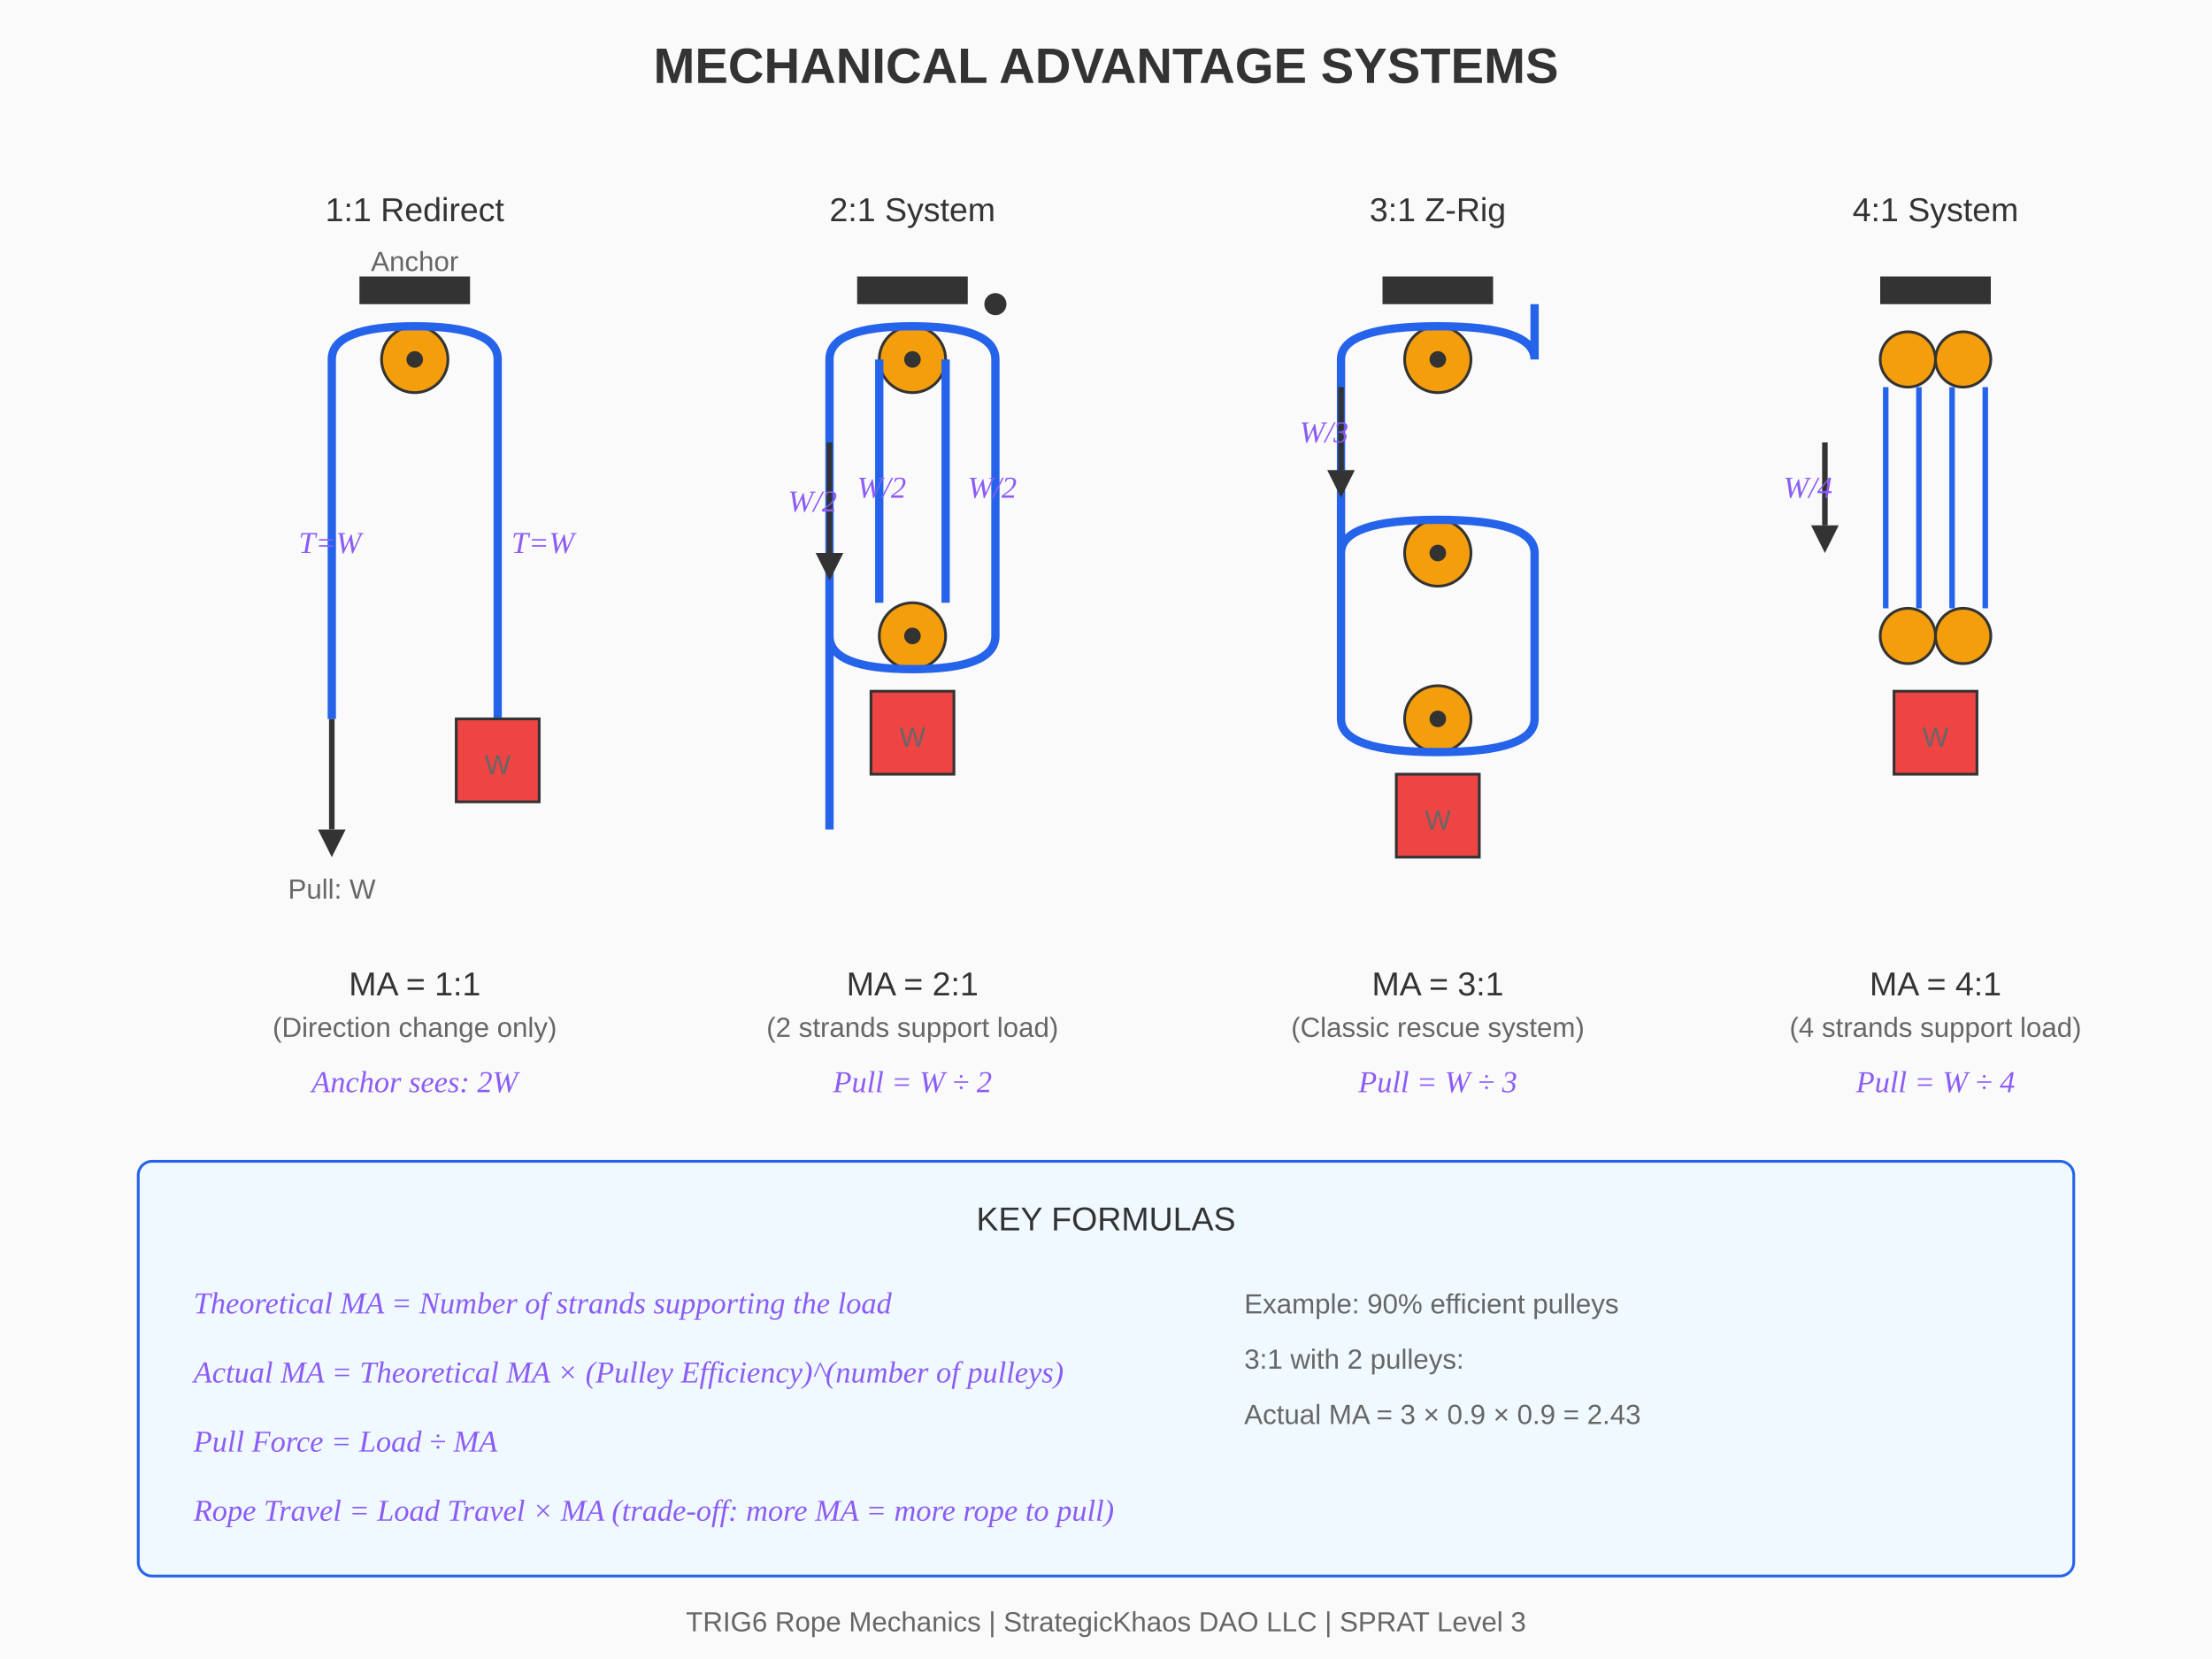
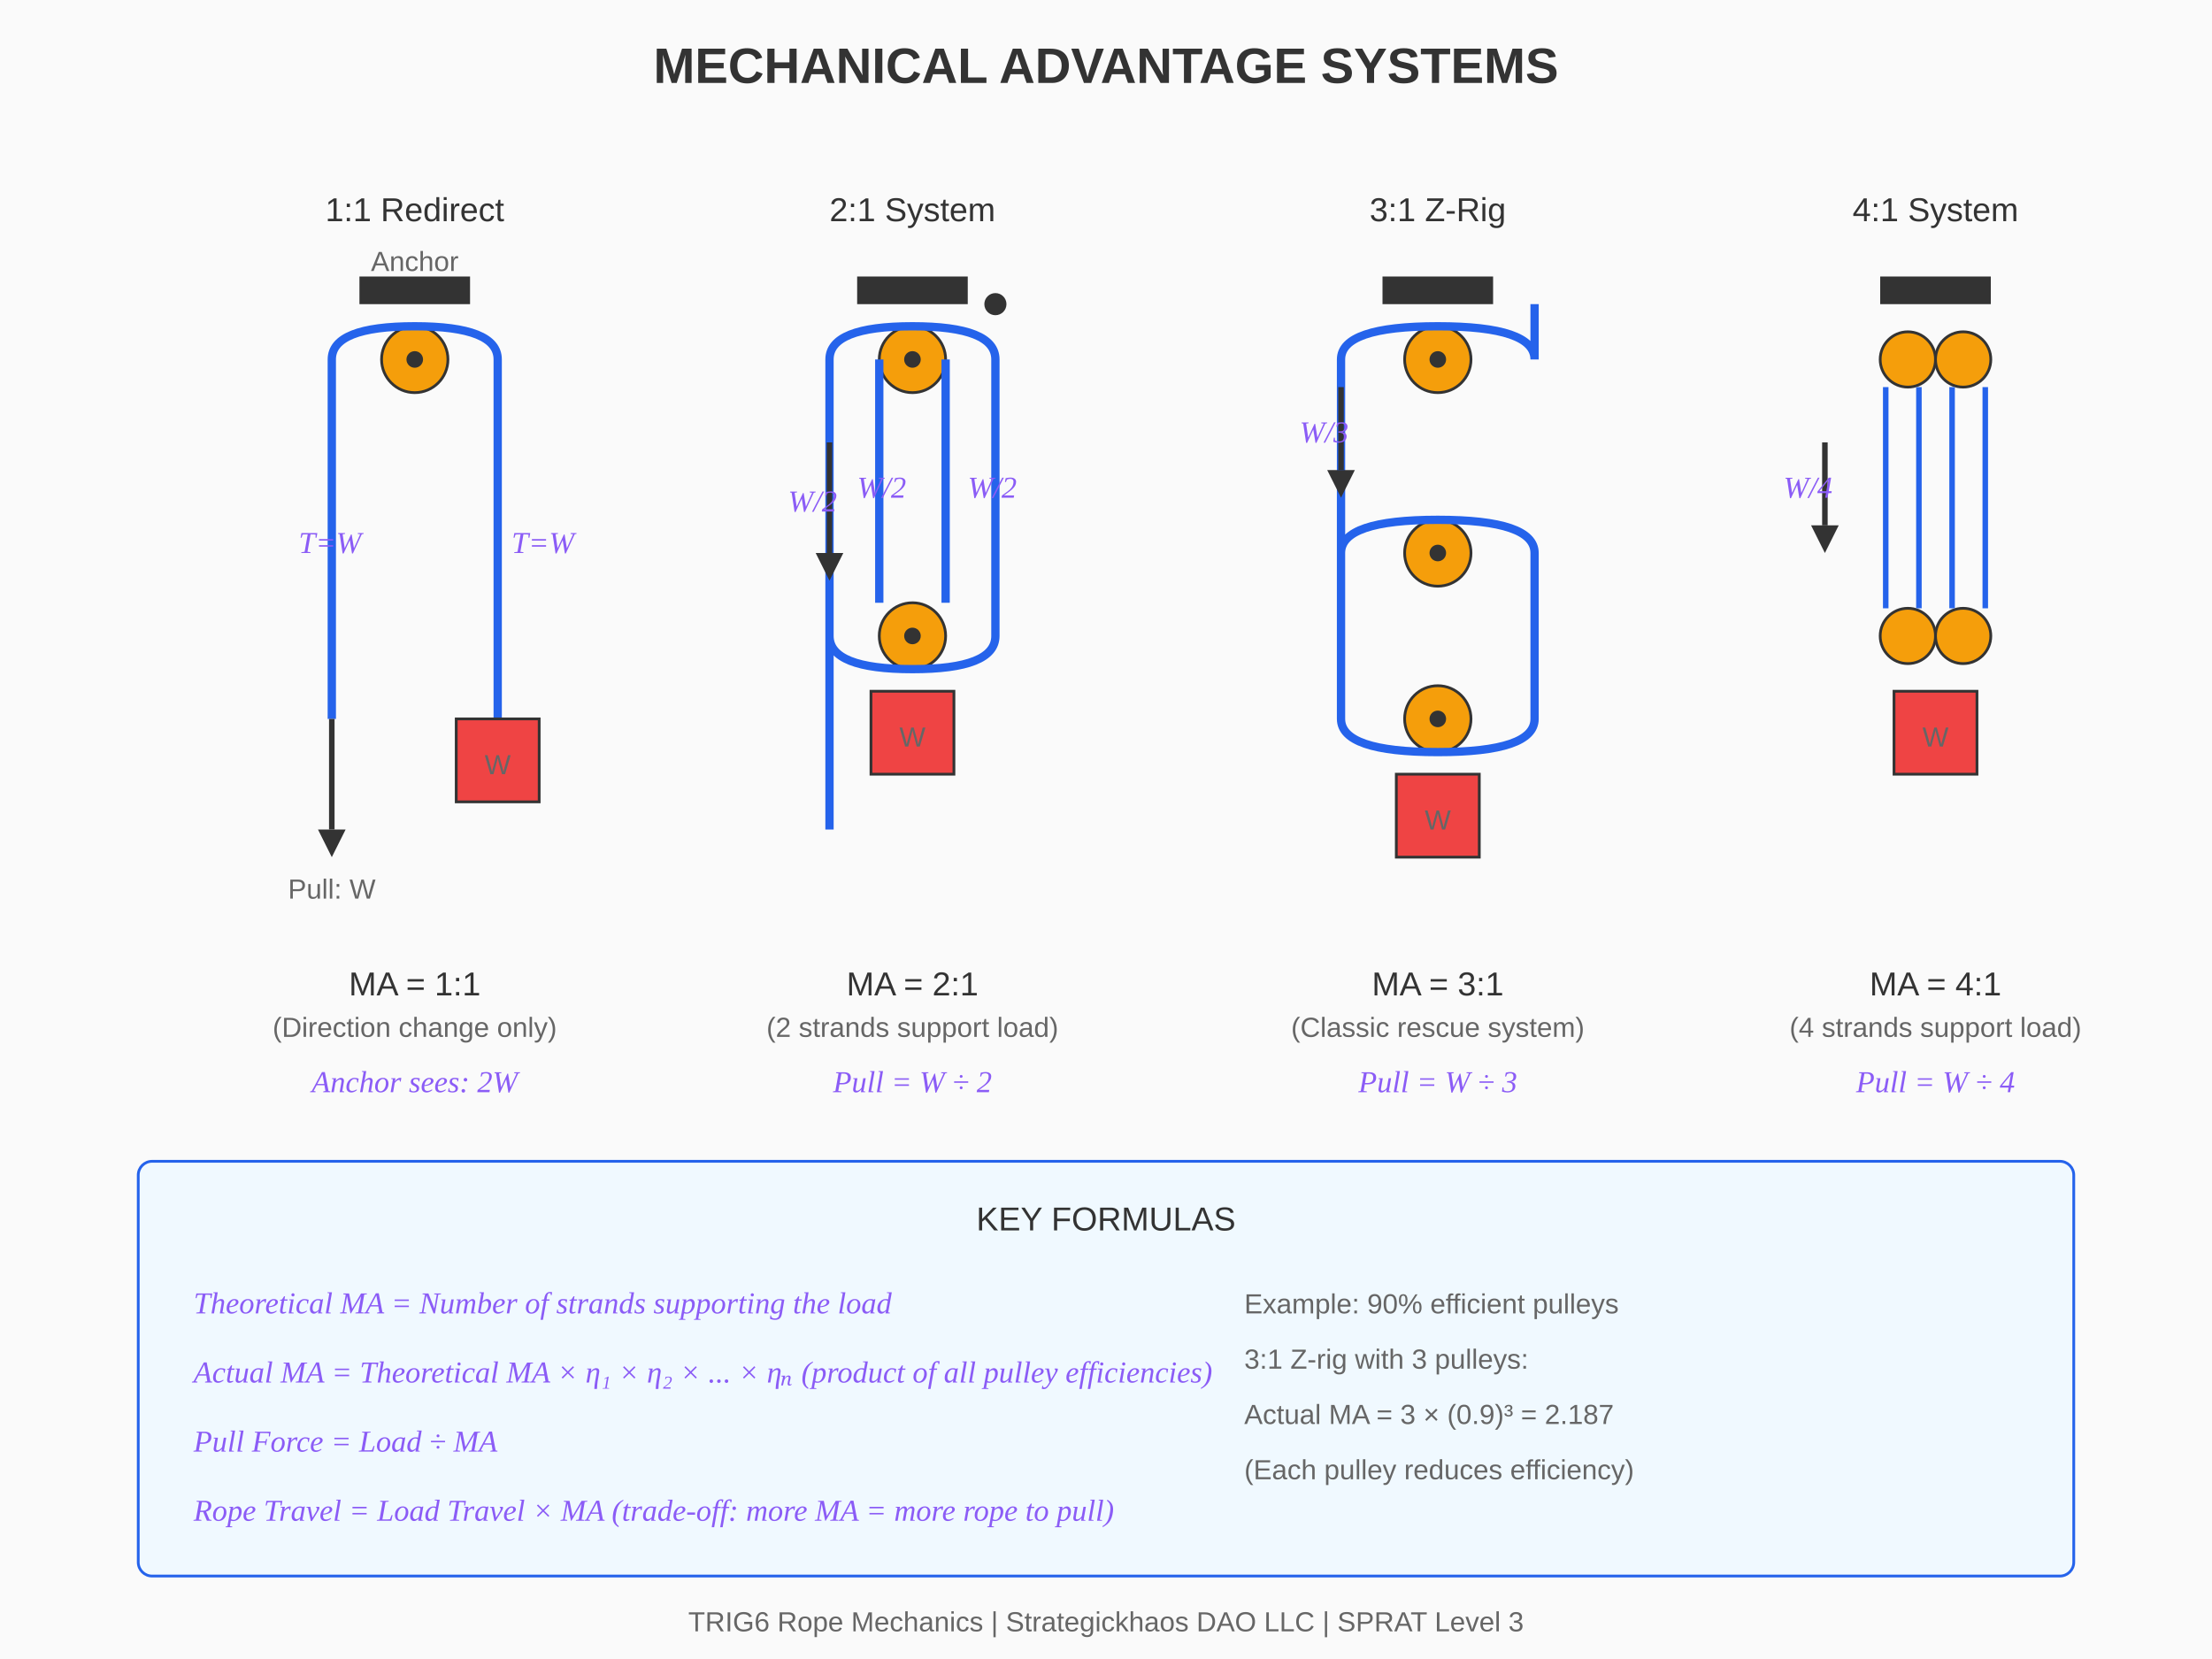
<svg xmlns="http://www.w3.org/2000/svg" width="800" height="600" viewBox="0 0 800 600">
  <style>
    .title { font: bold 18px Arial; fill: #333; }
    .label { font: 12px Arial; fill: #333; }
    .small { font: 10px Arial; fill: #666; }
    .formula { font: italic 11px 'Times New Roman'; fill: #8b5cf6; }
    .rope { stroke: #2563eb; stroke-width: 3; fill: none; }
    .anchor { fill: #333; }
    .pulley { fill: #f59e0b; stroke: #333; stroke-width: 1; }
    .load { fill: #ef4444; stroke: #333; stroke-width: 1; }
    .arrow { fill: #333; }
  </style>
  <rect width="800" height="600" fill="#fafafa" />
  <text x="400" y="30" class="title" text-anchor="middle">
    MECHANICAL ADVANTAGE SYSTEMS
  </text>
  <g transform="translate(100, 80)">
    <text x="50" y="0" class="label" text-anchor="middle" font-weight="bold">1:1 Redirect</text>
    <rect x="30" y="20" width="40" height="10" class="anchor" />
    <text x="50" y="18" class="small" text-anchor="middle">Anchor</text>
    <circle cx="50" cy="50" r="12" class="pulley" />
    <circle cx="50" cy="50" r="3" fill="#333" />
    <path d="M 20,180 L 20,50 Q 20,38 50,38 Q 80,38 80,50 L 80,180" class="rope" />
    <rect x="65" y="180" width="30" height="30" class="load" />
    <text x="80" y="200" class="small" text-anchor="middle" fill="white">W</text>
    <line x1="20" y1="180" x2="20" y2="220" stroke="#333" stroke-width="2" />
    <polygon points="15,220 20,230 25,220" class="arrow" />
    <text x="20" y="245" class="small" text-anchor="middle">Pull: W</text>
    <text x="8" y="120" class="formula">T=W</text>
    <text x="85" y="120" class="formula">T=W</text>
    <text x="50" y="280" class="label" text-anchor="middle">MA = 1:1</text>
    <text x="50" y="295" class="small" text-anchor="middle">(Direction change only)</text>
    <text x="50" y="315" class="formula" text-anchor="middle">Anchor sees: 2W</text>
  </g>
  <g transform="translate(280, 80)">
    <text x="50" y="0" class="label" text-anchor="middle" font-weight="bold">2:1 System</text>
    <rect x="30" y="20" width="40" height="10" class="anchor" />
    <circle cx="50" cy="50" r="12" class="pulley" />
    <circle cx="50" cy="50" r="3" fill="#333" />
    <circle cx="50" cy="150" r="12" class="pulley" />
    <circle cx="50" cy="150" r="3" fill="#333" />
    <rect x="35" y="170" width="30" height="30" class="load" />
    <text x="50" y="190" class="small" text-anchor="middle" fill="white">W</text>
    <path d="M 20,220 L 20,50 Q 20,38 50,38 Q 80,38 80,50 L 80,150 Q 80,162 50,162 Q 20,162 20,150 L 20,50" class="rope" stroke-dasharray="none" />
    <circle cx="80" cy="30" r="4" fill="#333" />
    <line x1="38" y1="50" x2="38" y2="138" stroke="#2563eb" stroke-width="3" />
    <line x1="62" y1="50" x2="62" y2="138" stroke="#2563eb" stroke-width="3" />
    <line x1="20" y1="80" x2="20" y2="120" stroke="#333" stroke-width="2" />
    <polygon points="15,120 20,130 25,120" class="arrow" />
    <text x="5" y="105" class="formula">W/2</text>
    <text x="30" y="100" class="formula">W/2</text>
    <text x="70" y="100" class="formula">W/2</text>
    <text x="50" y="280" class="label" text-anchor="middle">MA = 2:1</text>
    <text x="50" y="295" class="small" text-anchor="middle">(2 strands support load)</text>
    <text x="50" y="315" class="formula" text-anchor="middle">Pull = W ÷ 2</text>
  </g>
  <g transform="translate(460, 80)">
    <text x="60" y="0" class="label" text-anchor="middle" font-weight="bold">3:1 Z-Rig</text>
    <rect x="40" y="20" width="40" height="10" class="anchor" />
    <circle cx="60" cy="50" r="12" class="pulley" />
    <circle cx="60" cy="50" r="3" fill="#333" />
    <circle cx="60" cy="120" r="12" class="pulley" />
    <circle cx="60" cy="120" r="3" fill="#333" />
    <circle cx="60" cy="180" r="12" class="pulley" />
    <circle cx="60" cy="180" r="3" fill="#333" />
    <rect x="45" y="200" width="30" height="30" class="load" />
    <text x="60" y="220" class="small" text-anchor="middle" fill="white">W</text>
    <path d="M 25,50 L 25,180 Q 25,192 60,192 Q 95,192 95,180 L 95,120               Q 95,108 60,108 Q 25,108 25,120 L 25,50               Q 25,38 60,38 Q 95,38 95,50 L 95,30" class="rope" />
    <line x1="25" y1="60" x2="25" y2="90" stroke="#333" stroke-width="2" />
    <polygon points="20,90 25,100 30,90" class="arrow" />
    <text x="10" y="80" class="formula">W/3</text>
    <text x="60" y="280" class="label" text-anchor="middle">MA = 3:1</text>
    <text x="60" y="295" class="small" text-anchor="middle">(Classic rescue system)</text>
    <text x="60" y="315" class="formula" text-anchor="middle">Pull = W ÷ 3</text>
  </g>
  <g transform="translate(640, 80)">
    <text x="60" y="0" class="label" text-anchor="middle" font-weight="bold">4:1 System</text>
    <rect x="40" y="20" width="40" height="10" class="anchor" />
    <circle cx="50" cy="50" r="10" class="pulley" />
    <circle cx="70" cy="50" r="10" class="pulley" />
    <circle cx="50" cy="150" r="10" class="pulley" />
    <circle cx="70" cy="150" r="10" class="pulley" />
    <rect x="45" y="170" width="30" height="30" class="load" />
    <text x="60" y="190" class="small" text-anchor="middle" fill="white">W</text>
    <line x1="42" y1="60" x2="42" y2="140" stroke="#2563eb" stroke-width="2" />
    <line x1="54" y1="60" x2="54" y2="140" stroke="#2563eb" stroke-width="2" />
    <line x1="66" y1="60" x2="66" y2="140" stroke="#2563eb" stroke-width="2" />
    <line x1="78" y1="60" x2="78" y2="140" stroke="#2563eb" stroke-width="2" />
    <line x1="20" y1="80" x2="20" y2="110" stroke="#333" stroke-width="2" />
    <polygon points="15,110 20,120 25,110" class="arrow" />
    <text x="5" y="100" class="formula">W/4</text>
    <text x="60" y="280" class="label" text-anchor="middle">MA = 4:1</text>
    <text x="60" y="295" class="small" text-anchor="middle">(4 strands support load)</text>
    <text x="60" y="315" class="formula" text-anchor="middle">Pull = W ÷ 4</text>
  </g>
  <g transform="translate(50, 420)">
    <rect x="0" y="0" width="700" height="150" fill="#f0f9ff" stroke="#2563eb" rx="5" />
    <text x="350" y="25" class="label" text-anchor="middle" font-weight="bold">
      KEY FORMULAS
    </text>
    <text x="20" y="55" class="formula">
      Theoretical MA = Number of strands supporting the load
    </text>
    <text x="20" y="80" class="formula">
-       Actual MA = Theoretical MA × (Pulley Efficiency)^(number of pulleys)
+       Actual MA = Theoretical MA × η₁ × η₂ × ... × ηₙ (product of all pulley efficiencies)
    </text>
    <text x="20" y="105" class="formula">
      Pull Force = Load ÷ MA
    </text>
    <text x="20" y="130" class="formula">
      Rope Travel = Load Travel × MA    (trade-off: more MA = more rope to pull)
    </text>
    <text x="400" y="55" class="small">
      Example: 90% efficient pulleys
    </text>
    <text x="400" y="75" class="small">
-       3:1 with 2 pulleys:
+       3:1 Z-rig with 3 pulleys:
    </text>
    <text x="400" y="95" class="small">
-       Actual MA = 3 × 0.9 × 0.9 = 2.43
+       Actual MA = 3 × (0.9)³ = 2.187
+     </text>
+     <text x="400" y="115" class="small">
+       (Each pulley reduces efficiency)
    </text>
  </g>
  <text x="400" y="590" class="small" text-anchor="middle">
-     TRIG6 Rope Mechanics | StrategicKhaos DAO LLC | SPRAT Level 3
+     TRIG6 Rope Mechanics | Strategickhaos DAO LLC | SPRAT Level 3
  </text>
</svg>
